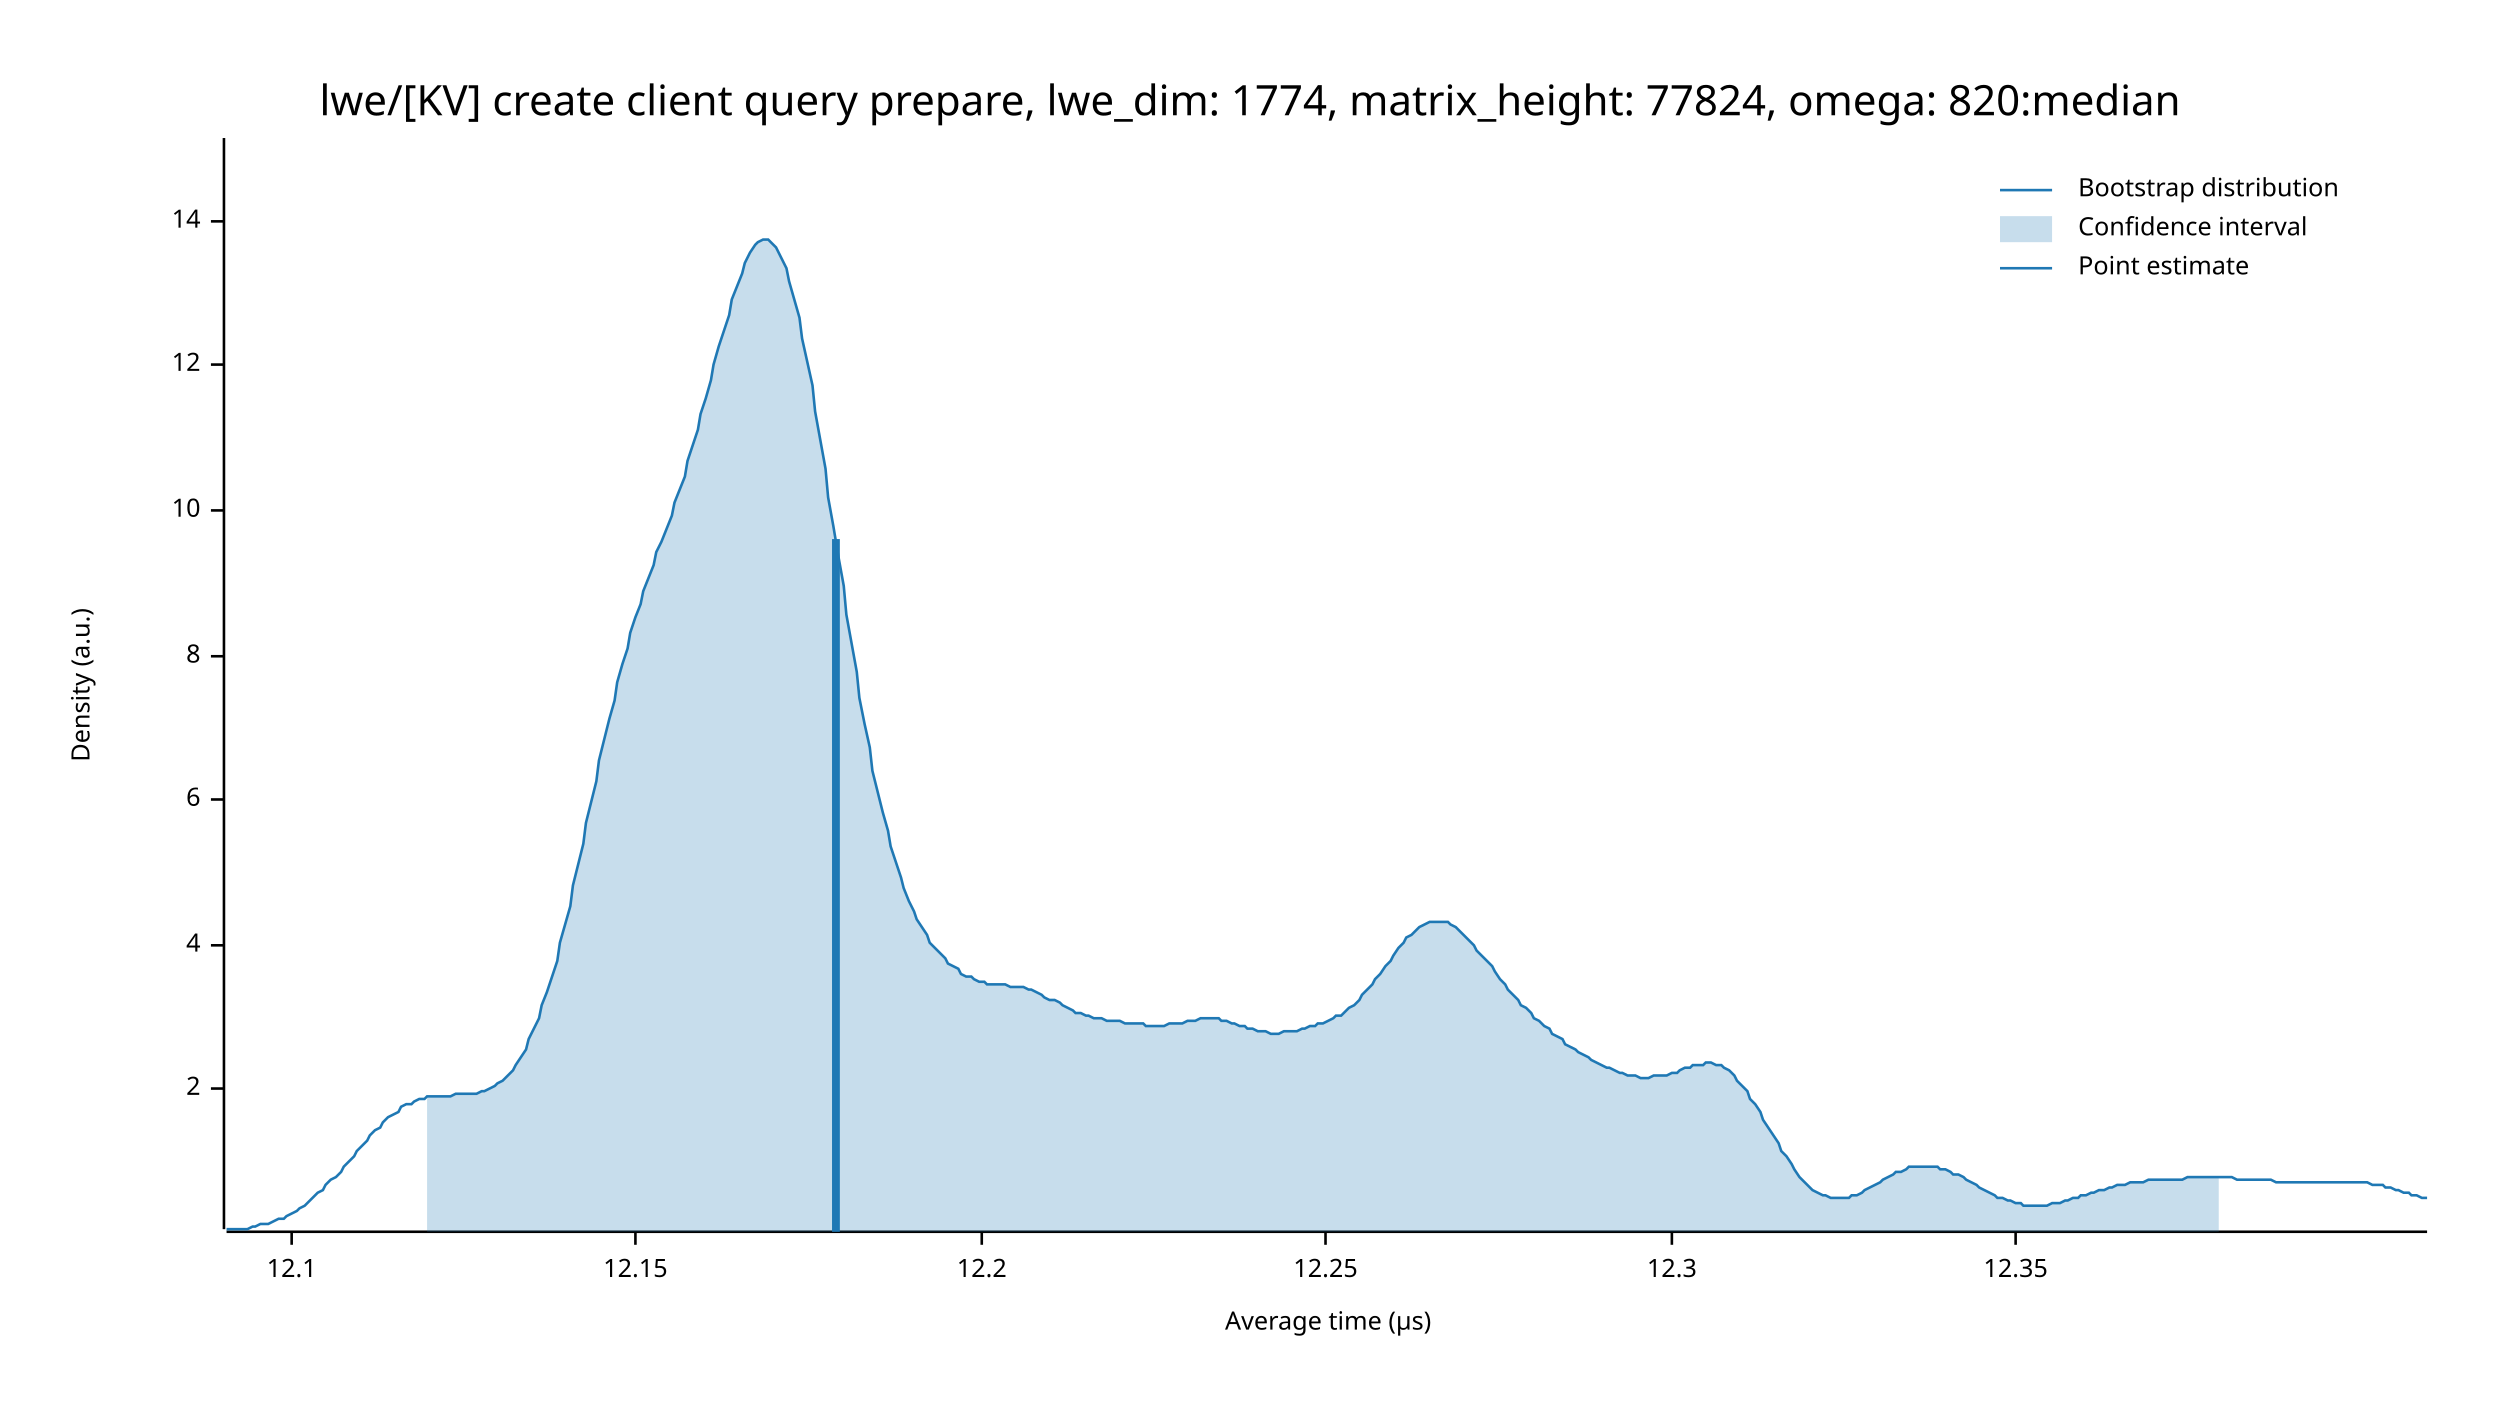
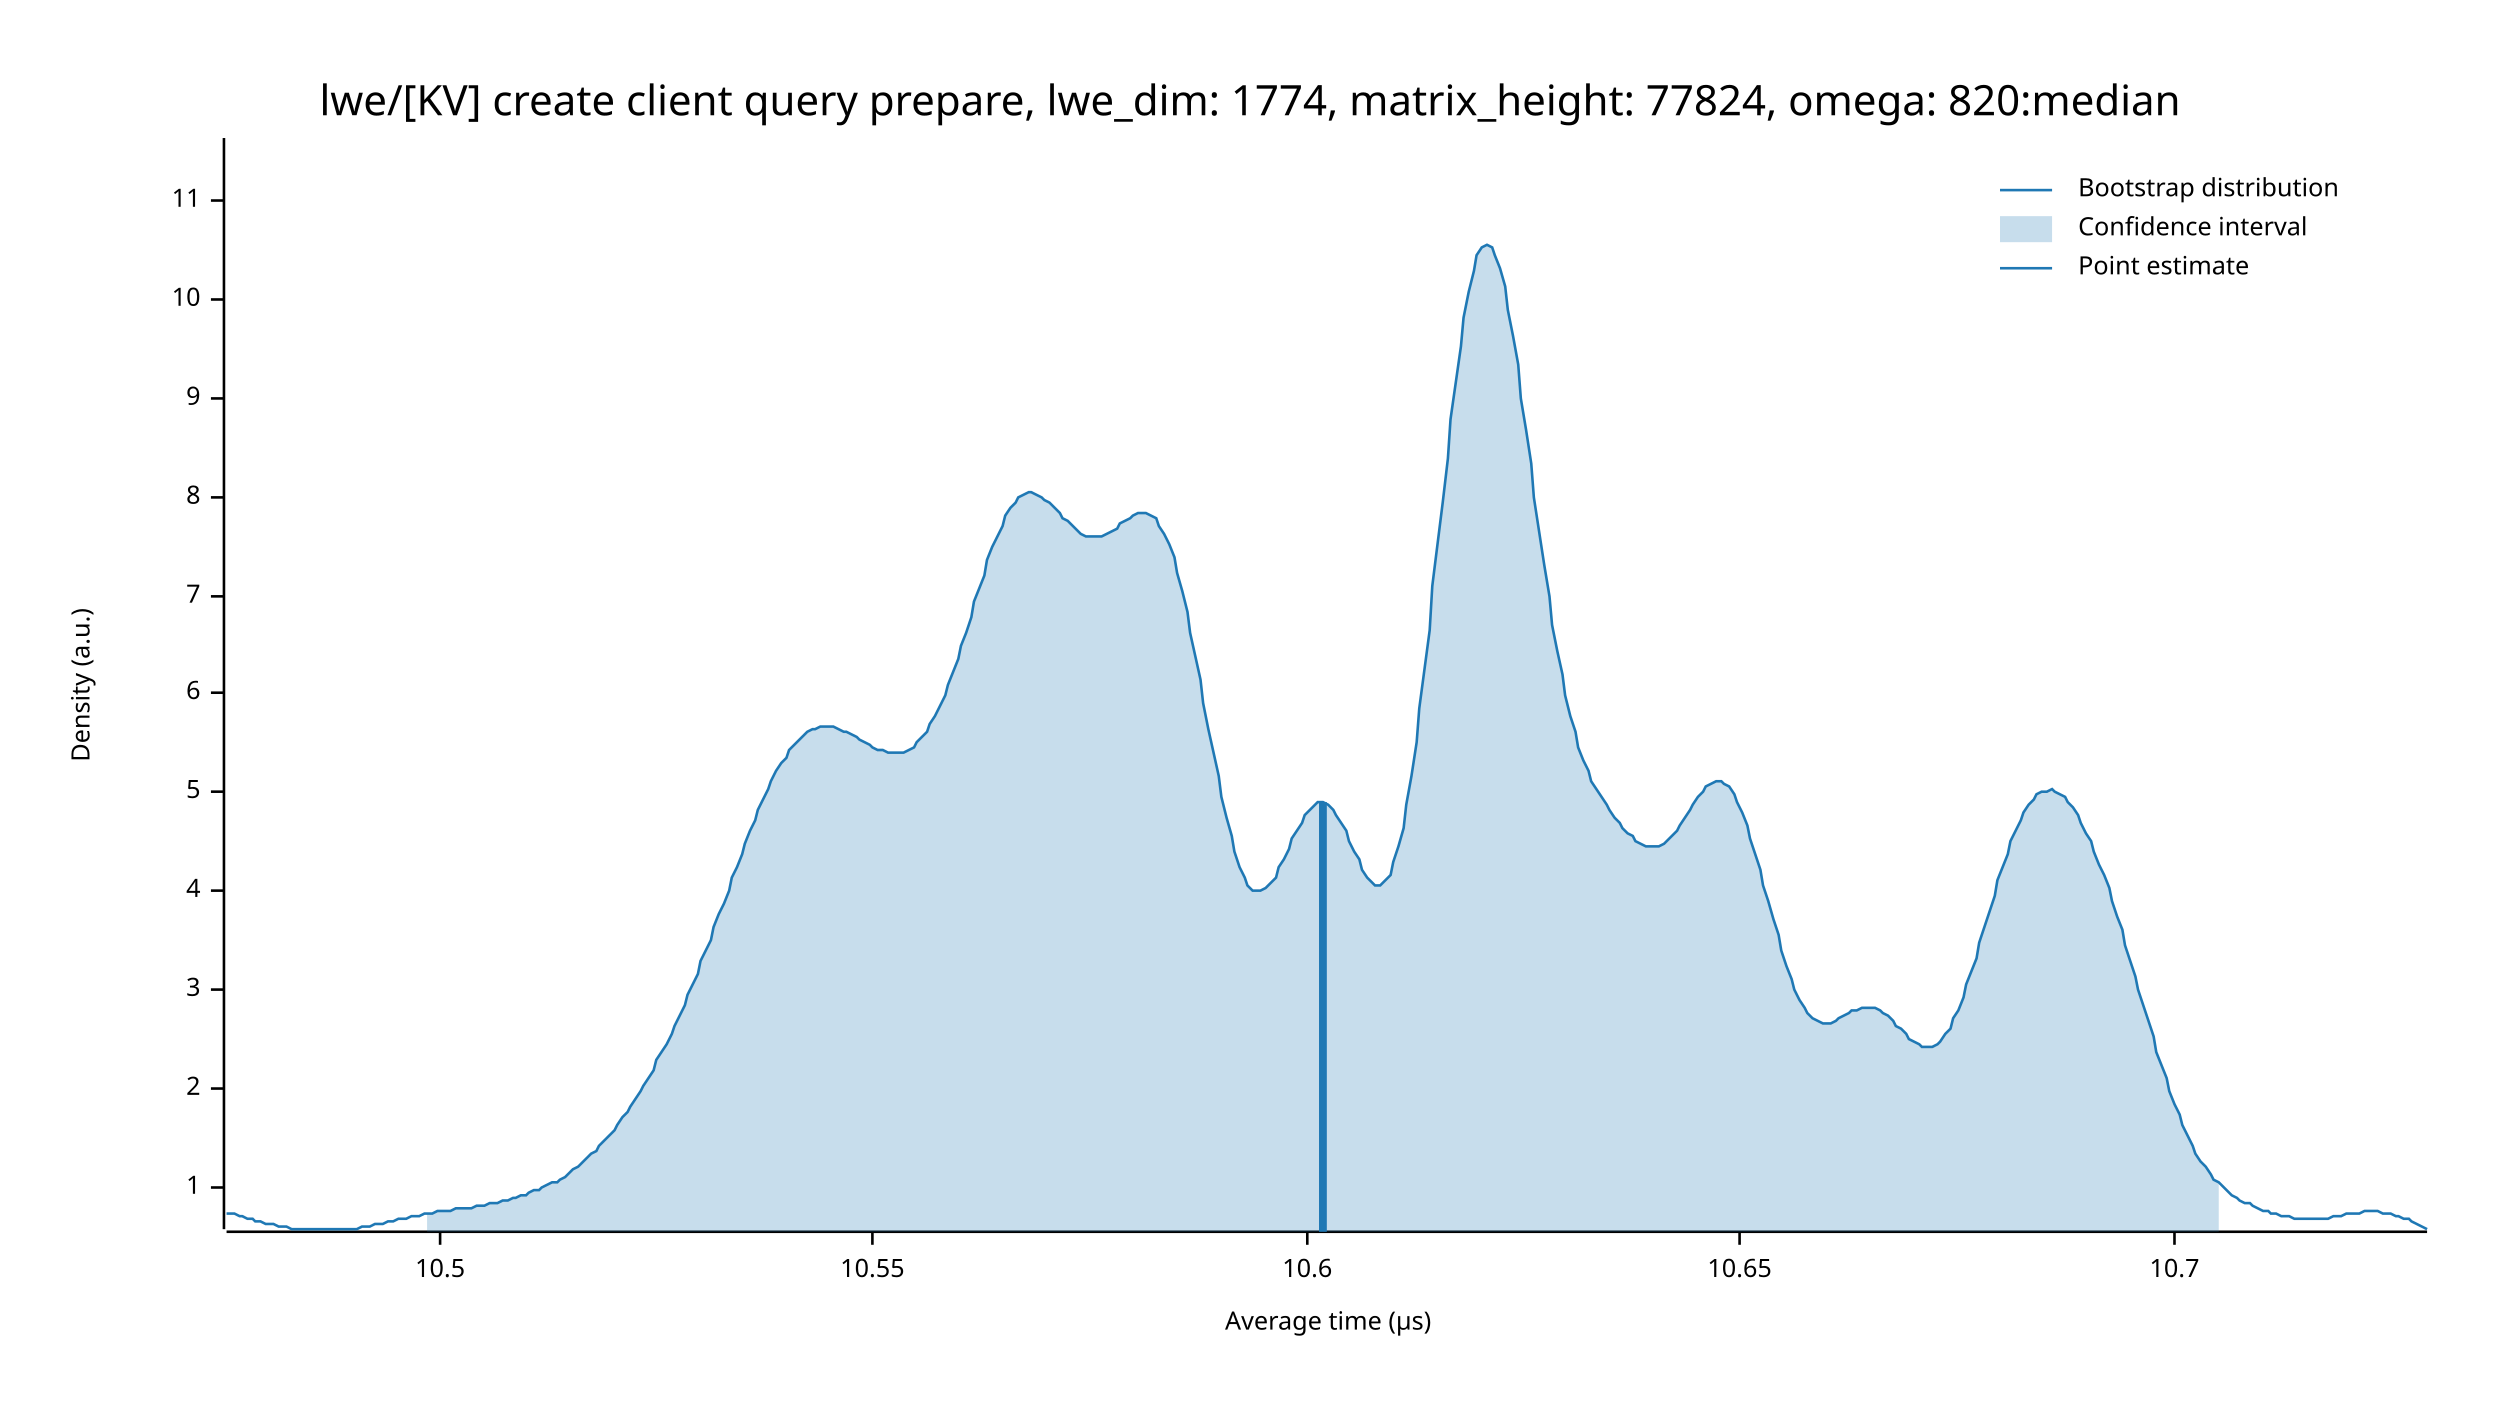
<svg xmlns="http://www.w3.org/2000/svg" width="960" height="540" viewBox="0 0 960 540">
  <text x="480" y="32" dy="0.76em" text-anchor="middle" font-family="sans-serif" font-size="16.129" opacity="1" fill="#000000">
lwe/[KV] create client query prepare, lwe_dim: 1774, matrix_height: 77824, omega: 820:median
</text>
  <text x="27" y="263" dy="0.76em" text-anchor="middle" font-family="sans-serif" font-size="9.677" opacity="1" fill="#000000" transform="rotate(270, 27, 263)">
Density (a.u.)
</text>
  <text x="510" y="513" dy="-0.5ex" text-anchor="middle" font-family="sans-serif" font-size="9.677" opacity="1" fill="#000000">
Average time (µs)
</text>
  <polyline fill="none" opacity="1" stroke="#000000" stroke-width="1" points="86,53 86,472 " />
+   <text x="77" y="456" dy="0.5ex" text-anchor="end" font-family="sans-serif" font-size="9.677" opacity="1" fill="#000000">
+ 1
+ </text>
+   <polyline fill="none" opacity="1" stroke="#000000" stroke-width="1" points="81,456 86,456 " />
  <text x="77" y="418" dy="0.5ex" text-anchor="end" font-family="sans-serif" font-size="9.677" opacity="1" fill="#000000">
2
</text>
  <polyline fill="none" opacity="1" stroke="#000000" stroke-width="1" points="81,418 86,418 " />
-   <text x="77" y="363" dy="0.5ex" text-anchor="end" font-family="sans-serif" font-size="9.677" opacity="1" fill="#000000">
+   <text x="77" y="380" dy="0.5ex" text-anchor="end" font-family="sans-serif" font-size="9.677" opacity="1" fill="#000000">
+ 3
+ </text>
+   <polyline fill="none" opacity="1" stroke="#000000" stroke-width="1" points="81,380 86,380 " />
+   <text x="77" y="342" dy="0.5ex" text-anchor="end" font-family="sans-serif" font-size="9.677" opacity="1" fill="#000000">
4
</text>
-   <polyline fill="none" opacity="1" stroke="#000000" stroke-width="1" points="81,363 86,363 " />
-   <text x="77" y="307" dy="0.5ex" text-anchor="end" font-family="sans-serif" font-size="9.677" opacity="1" fill="#000000">
+   <polyline fill="none" opacity="1" stroke="#000000" stroke-width="1" points="81,342 86,342 " />
+   <text x="77" y="304" dy="0.5ex" text-anchor="end" font-family="sans-serif" font-size="9.677" opacity="1" fill="#000000">
+ 5
+ </text>
+   <polyline fill="none" opacity="1" stroke="#000000" stroke-width="1" points="81,304 86,304 " />
+   <text x="77" y="266" dy="0.5ex" text-anchor="end" font-family="sans-serif" font-size="9.677" opacity="1" fill="#000000">
6
</text>
-   <polyline fill="none" opacity="1" stroke="#000000" stroke-width="1" points="81,307 86,307 " />
-   <text x="77" y="252" dy="0.5ex" text-anchor="end" font-family="sans-serif" font-size="9.677" opacity="1" fill="#000000">
+   <polyline fill="none" opacity="1" stroke="#000000" stroke-width="1" points="81,266 86,266 " />
+   <text x="77" y="229" dy="0.5ex" text-anchor="end" font-family="sans-serif" font-size="9.677" opacity="1" fill="#000000">
+ 7
+ </text>
+   <polyline fill="none" opacity="1" stroke="#000000" stroke-width="1" points="81,229 86,229 " />
+   <text x="77" y="191" dy="0.5ex" text-anchor="end" font-family="sans-serif" font-size="9.677" opacity="1" fill="#000000">
8
</text>
-   <polyline fill="none" opacity="1" stroke="#000000" stroke-width="1" points="81,252 86,252 " />
-   <text x="77" y="196" dy="0.5ex" text-anchor="end" font-family="sans-serif" font-size="9.677" opacity="1" fill="#000000">
+   <polyline fill="none" opacity="1" stroke="#000000" stroke-width="1" points="81,191 86,191 " />
+   <text x="77" y="153" dy="0.5ex" text-anchor="end" font-family="sans-serif" font-size="9.677" opacity="1" fill="#000000">
+ 9
+ </text>
+   <polyline fill="none" opacity="1" stroke="#000000" stroke-width="1" points="81,153 86,153 " />
+   <text x="77" y="115" dy="0.5ex" text-anchor="end" font-family="sans-serif" font-size="9.677" opacity="1" fill="#000000">
10
</text>
-   <polyline fill="none" opacity="1" stroke="#000000" stroke-width="1" points="81,196 86,196 " />
-   <text x="77" y="140" dy="0.5ex" text-anchor="end" font-family="sans-serif" font-size="9.677" opacity="1" fill="#000000">
- 12
+   <polyline fill="none" opacity="1" stroke="#000000" stroke-width="1" points="81,115 86,115 " />
+   <text x="77" y="77" dy="0.5ex" text-anchor="end" font-family="sans-serif" font-size="9.677" opacity="1" fill="#000000">
+ 11
</text>
-   <polyline fill="none" opacity="1" stroke="#000000" stroke-width="1" points="81,140 86,140 " />
-   <text x="77" y="85" dy="0.5ex" text-anchor="end" font-family="sans-serif" font-size="9.677" opacity="1" fill="#000000">
- 14
+   <polyline fill="none" opacity="1" stroke="#000000" stroke-width="1" points="81,77 86,77 " />
+   <polyline fill="none" opacity="1" stroke="#000000" stroke-width="1" points="87,473 932,473 " />
+   <text x="169" y="483" dy="0.76em" text-anchor="middle" font-family="sans-serif" font-size="9.677" opacity="1" fill="#000000">
+ 10.5
</text>
-   <polyline fill="none" opacity="1" stroke="#000000" stroke-width="1" points="81,85 86,85 " />
-   <polyline fill="none" opacity="1" stroke="#000000" stroke-width="1" points="87,473 932,473 " />
-   <text x="112" y="483" dy="0.76em" text-anchor="middle" font-family="sans-serif" font-size="9.677" opacity="1" fill="#000000">
- 12.1
+   <polyline fill="none" opacity="1" stroke="#000000" stroke-width="1" points="169,473 169,478 " />
+   <text x="335" y="483" dy="0.76em" text-anchor="middle" font-family="sans-serif" font-size="9.677" opacity="1" fill="#000000">
+ 10.55
</text>
-   <polyline fill="none" opacity="1" stroke="#000000" stroke-width="1" points="112,473 112,478 " />
-   <text x="244" y="483" dy="0.76em" text-anchor="middle" font-family="sans-serif" font-size="9.677" opacity="1" fill="#000000">
- 12.15
+   <polyline fill="none" opacity="1" stroke="#000000" stroke-width="1" points="335,473 335,478 " />
+   <text x="502" y="483" dy="0.76em" text-anchor="middle" font-family="sans-serif" font-size="9.677" opacity="1" fill="#000000">
+ 10.6
</text>
-   <polyline fill="none" opacity="1" stroke="#000000" stroke-width="1" points="244,473 244,478 " />
-   <text x="377" y="483" dy="0.76em" text-anchor="middle" font-family="sans-serif" font-size="9.677" opacity="1" fill="#000000">
- 12.2
+   <polyline fill="none" opacity="1" stroke="#000000" stroke-width="1" points="502,473 502,478 " />
+   <text x="668" y="483" dy="0.76em" text-anchor="middle" font-family="sans-serif" font-size="9.677" opacity="1" fill="#000000">
+ 10.65
</text>
-   <polyline fill="none" opacity="1" stroke="#000000" stroke-width="1" points="377,473 377,478 " />
-   <text x="509" y="483" dy="0.76em" text-anchor="middle" font-family="sans-serif" font-size="9.677" opacity="1" fill="#000000">
- 12.25
+   <polyline fill="none" opacity="1" stroke="#000000" stroke-width="1" points="668,473 668,478 " />
+   <text x="835" y="483" dy="0.76em" text-anchor="middle" font-family="sans-serif" font-size="9.677" opacity="1" fill="#000000">
+ 10.7
</text>
-   <polyline fill="none" opacity="1" stroke="#000000" stroke-width="1" points="509,473 509,478 " />
-   <text x="642" y="483" dy="0.76em" text-anchor="middle" font-family="sans-serif" font-size="9.677" opacity="1" fill="#000000">
- 12.3
- </text>
-   <polyline fill="none" opacity="1" stroke="#000000" stroke-width="1" points="642,473 642,478 " />
-   <text x="774" y="483" dy="0.76em" text-anchor="middle" font-family="sans-serif" font-size="9.677" opacity="1" fill="#000000">
- 12.35
- </text>
-   <polyline fill="none" opacity="1" stroke="#000000" stroke-width="1" points="774,473 774,478 " />
-   <polyline fill="none" opacity="1" stroke="#1F78B4" stroke-width="1" points="87,472 88,472 90,472 92,472 93,472 95,472 97,471 98,471 100,470 102,470 103,470 105,469 107,468 109,468 110,467 112,466 114,465 115,464 117,463 119,461 120,460 122,458 124,457 125,455 127,453 129,452 131,450 132,448 134,446 136,444 137,442 139,440 141,438 142,436 144,434 146,433 147,431 149,429 151,428 153,427 154,425 156,424 158,424 159,423 161,422 163,422 164,421 166,421 168,421 169,421 171,421 173,421 175,420 176,420 178,420 180,420 181,420 183,420 185,419 186,419 188,418 190,417 191,416 193,415 195,413 197,411 198,409 200,406 202,403 203,399 205,395 207,391 208,386 210,381 212,375 214,369 215,362 217,355 219,348 220,340 222,332 224,324 225,316 227,308 229,300 230,292 232,284 234,276 236,269 237,262 239,255 241,249 242,243 244,237 246,232 247,227 249,222 251,217 252,212 254,208 256,203 258,198 259,193 261,188 263,183 264,177 266,171 268,165 269,159 271,153 273,146 274,140 276,133 278,127 280,121 281,115 283,110 285,105 286,101 288,97 290,94 291,93 293,92 295,92 296,93 298,95 300,99 302,103 303,108 305,115 307,122 308,130 310,139 312,148 313,158 315,169 317,180 318,191 320,202 322,214 324,225 325,236 327,247 329,258 330,268 332,278 334,287 335,296 337,304 339,312 341,319 342,325 344,331 346,337 347,341 349,346 351,350 352,353 354,356 356,359 357,362 359,364 361,366 363,368 364,370 366,371 368,372 369,374 371,375 373,375 374,376 376,377 378,377 379,378 381,378 383,378 385,378 386,378 388,379 390,379 391,379 393,379 395,380 396,380 398,381 400,382 401,383 403,384 405,384 407,385 408,386 410,387 412,388 413,389 415,389 417,390 418,390 420,391 422,391 423,391 425,392 427,392 429,392 430,392 432,393 434,393 435,393 437,393 439,393 440,394 442,394 444,394 445,394 447,394 449,393 451,393 452,393 454,393 456,392 457,392 459,392 461,391 462,391 464,391 466,391 468,391 469,392 471,392 473,393 474,393 476,394 478,394 479,395 481,395 483,396 484,396 486,396 488,397 490,397 491,397 493,396 495,396 496,396 498,396 500,395 501,395 503,394 505,394 506,393 508,393 510,392 512,391 513,390 515,390 517,388 518,387 520,386 522,384 523,382 525,380 527,378 528,376 530,374 532,371 534,369 535,367 537,364 539,362 540,360 542,359 544,357 545,356 547,355 549,354 550,354 552,354 554,354 556,354 557,355 559,356 561,358 562,359 564,361 566,363 567,365 569,367 571,369 573,371 574,373 576,376 578,378 579,380 581,382 583,384 584,386 586,387 588,389 589,391 591,392 593,394 595,395 596,397 598,398 600,399 601,401 603,402 605,403 606,404 608,405 610,406 611,407 613,408 615,409 617,410 618,410 620,411 622,412 623,412 625,413 627,413 628,413 630,414 632,414 633,414 635,413 637,413 639,413 640,413 642,412 644,412 645,411 647,410 649,410 650,409 652,409 654,409 655,408 657,408 659,409 661,409 662,410 664,411 666,413 667,415 669,417 671,419 672,422 674,424 676,427 677,430 679,433 681,436 683,439 684,442 686,444 688,447 689,449 691,452 693,454 694,455 696,457 698,458 700,459 701,459 703,460 705,460 706,460 708,460 710,460 711,459 713,459 715,458 716,457 718,456 720,455 722,454 723,453 725,452 727,451 728,450 730,450 732,449 733,448 735,448 737,448 738,448 740,448 742,448 744,448 745,449 747,449 749,450 750,451 752,451 754,452 755,453 757,454 759,455 760,456 762,457 764,458 766,459 767,460 769,460 771,461 772,461 774,462 776,462 777,463 779,463 781,463 782,463 784,463 786,463 788,462 789,462 791,462 793,461 794,461 796,460 798,460 799,459 801,459 803,458 804,458 806,457 808,457 810,456 811,456 813,455 815,455 816,455 818,454 820,454 821,454 823,454 825,453 827,453 828,453 830,453 832,453 833,453 835,453 837,453 838,453 840,452 842,452 843,452 845,452 847,452 849,452 850,452 852,452 854,452 855,452 857,452 859,453 860,453 862,453 864,453 865,453 867,453 869,453 871,453 872,453 874,454 876,454 877,454 879,454 881,454 882,454 884,454 886,454 887,454 889,454 891,454 893,454 894,454 896,454 898,454 899,454 901,454 903,454 904,454 906,454 908,454 909,454 911,455 913,455 915,455 916,456 918,456 920,457 921,457 923,458 925,458 926,459 928,459 930,460 932,460 " />
-   <polygon opacity="0.25" fill="#1F78B4" points="164,421 166,421 168,421 169,421 171,421 173,421 175,420 176,420 178,420 180,420 181,420 183,420 185,419 186,419 188,418 190,417 191,416 193,415 195,413 197,411 198,409 200,406 202,403 203,399 205,395 207,391 208,386 210,381 212,375 214,369 215,362 217,355 219,348 220,340 222,332 224,324 225,316 227,308 229,300 230,292 232,284 234,276 236,269 237,262 239,255 241,249 242,243 244,237 246,232 247,227 249,222 251,217 252,212 254,208 256,203 258,198 259,193 261,188 263,183 264,177 266,171 268,165 269,159 271,153 273,146 274,140 276,133 278,127 280,121 281,115 283,110 285,105 286,101 288,97 290,94 291,93 293,92 295,92 296,93 298,95 300,99 302,103 303,108 305,115 307,122 308,130 310,139 312,148 313,158 315,169 317,180 318,191 320,202 322,214 324,225 325,236 327,247 329,258 330,268 332,278 334,287 335,296 337,304 339,312 341,319 342,325 344,331 346,337 347,341 349,346 351,350 352,353 354,356 356,359 357,362 359,364 361,366 363,368 364,370 366,371 368,372 369,374 371,375 373,375 374,376 376,377 378,377 379,378 381,378 383,378 385,378 386,378 388,379 390,379 391,379 393,379 395,380 396,380 398,381 400,382 401,383 403,384 405,384 407,385 408,386 410,387 412,388 413,389 415,389 417,390 418,390 420,391 422,391 423,391 425,392 427,392 429,392 430,392 432,393 434,393 435,393 437,393 439,393 440,394 442,394 444,394 445,394 447,394 449,393 451,393 452,393 454,393 456,392 457,392 459,392 461,391 462,391 464,391 466,391 468,391 469,392 471,392 473,393 474,393 476,394 478,394 479,395 481,395 483,396 484,396 486,396 488,397 490,397 491,397 493,396 495,396 496,396 498,396 500,395 501,395 503,394 505,394 506,393 508,393 510,392 512,391 513,390 515,390 517,388 518,387 520,386 522,384 523,382 525,380 527,378 528,376 530,374 532,371 534,369 535,367 537,364 539,362 540,360 542,359 544,357 545,356 547,355 549,354 550,354 552,354 554,354 556,354 557,355 559,356 561,358 562,359 564,361 566,363 567,365 569,367 571,369 573,371 574,373 576,376 578,378 579,380 581,382 583,384 584,386 586,387 588,389 589,391 591,392 593,394 595,395 596,397 598,398 600,399 601,401 603,402 605,403 606,404 608,405 610,406 611,407 613,408 615,409 617,410 618,410 620,411 622,412 623,412 625,413 627,413 628,413 630,414 632,414 633,414 635,413 637,413 639,413 640,413 642,412 644,412 645,411 647,410 649,410 650,409 652,409 654,409 655,408 657,408 659,409 661,409 662,410 664,411 666,413 667,415 669,417 671,419 672,422 674,424 676,427 677,430 679,433 681,436 683,439 684,442 686,444 688,447 689,449 691,452 693,454 694,455 696,457 698,458 700,459 701,459 703,460 705,460 706,460 708,460 710,460 711,459 713,459 715,458 716,457 718,456 720,455 722,454 723,453 725,452 727,451 728,450 730,450 732,449 733,448 735,448 737,448 738,448 740,448 742,448 744,448 745,449 747,449 749,450 750,451 752,451 754,452 755,453 757,454 759,455 760,456 762,457 764,458 766,459 767,460 769,460 771,461 772,461 774,462 776,462 777,463 779,463 781,463 782,463 784,463 786,463 788,462 789,462 791,462 793,461 794,461 796,460 798,460 799,459 801,459 803,458 804,458 806,457 808,457 810,456 811,456 813,455 815,455 816,455 818,454 820,454 821,454 823,454 825,453 827,453 828,453 830,453 832,453 833,453 835,453 837,453 838,453 840,452 842,452 843,452 845,452 847,452 849,452 850,452 852,452 852,473 164,473 " />
-   <polyline fill="none" opacity="1" stroke="#1F78B4" stroke-width="3" points="321,473 321,207 " />
+   <polyline fill="none" opacity="1" stroke="#000000" stroke-width="1" points="835,473 835,478 " />
+   <polyline fill="none" opacity="1" stroke="#1F78B4" stroke-width="1" points="87,466 88,466 90,466 92,467 93,467 95,468 97,468 98,469 100,469 102,470 103,470 105,470 107,471 109,471 110,471 112,472 114,472 115,472 117,472 119,472 120,472 122,472 124,472 125,472 127,472 129,472 131,472 132,472 134,472 136,472 137,472 139,471 141,471 142,471 144,470 146,470 147,470 149,469 151,469 153,468 154,468 156,468 158,467 159,467 161,467 163,466 164,466 166,466 168,465 169,465 171,465 173,465 175,464 176,464 178,464 180,464 181,464 183,463 185,463 186,463 188,462 190,462 191,462 193,461 195,461 197,460 198,460 200,459 202,459 203,458 205,457 207,457 208,456 210,455 212,454 214,454 215,453 217,452 219,450 220,449 222,448 224,446 225,445 227,443 229,442 230,440 232,438 234,436 236,434 237,432 239,429 241,427 242,425 244,422 246,419 247,417 249,414 251,411 252,407 254,404 256,401 258,397 259,394 261,390 263,386 264,382 266,378 268,374 269,369 271,365 273,361 274,356 276,351 278,347 280,342 281,337 283,333 285,328 286,324 288,319 290,315 291,311 293,307 295,303 296,300 298,296 300,293 302,291 303,288 305,286 307,284 308,283 310,281 312,280 313,280 315,279 317,279 318,279 320,279 322,280 324,281 325,281 327,282 329,283 330,284 332,285 334,286 335,287 337,288 339,288 341,289 342,289 344,289 346,289 347,289 349,288 351,287 352,285 354,283 356,281 357,278 359,275 361,271 363,267 364,263 366,258 368,253 369,248 371,243 373,237 374,231 376,226 378,221 379,215 381,210 383,206 385,202 386,198 388,195 390,193 391,191 393,190 395,189 396,189 398,190 400,191 401,192 403,193 405,195 407,197 408,199 410,200 412,202 413,203 415,205 417,206 418,206 420,206 422,206 423,206 425,205 427,204 429,203 430,201 432,200 434,199 435,198 437,197 439,197 440,197 442,198 444,199 445,202 447,205 449,209 451,214 452,220 454,227 456,235 457,243 459,252 461,261 462,270 464,280 466,289 468,298 469,306 471,314 473,321 474,327 476,333 478,337 479,340 481,342 483,342 484,342 486,341 488,339 490,337 491,333 493,330 495,326 496,322 498,319 500,316 501,313 503,311 505,309 506,308 508,308 510,309 512,311 513,313 515,316 517,319 518,323 520,327 522,330 523,334 525,337 527,339 528,340 530,340 532,338 534,336 535,331 537,325 539,318 540,309 542,298 544,285 545,272 547,257 549,242 550,225 552,209 554,193 556,176 557,161 559,147 561,133 562,122 564,112 566,104 567,98 569,95 571,94 573,95 574,98 576,103 578,110 579,119 581,129 583,140 584,153 586,165 588,178 589,191 591,204 593,217 595,229 596,240 598,250 600,259 601,267 603,275 605,281 606,287 608,292 610,296 611,300 613,303 615,306 617,309 618,311 620,314 622,316 623,318 625,320 627,321 628,323 630,324 632,325 633,325 635,325 637,325 639,324 640,323 642,321 644,319 645,317 647,314 649,311 650,309 652,306 654,304 655,302 657,301 659,300 661,300 662,301 664,302 666,305 667,308 669,312 671,317 672,322 674,328 676,334 677,340 679,346 681,353 683,359 684,365 686,371 688,376 689,380 691,384 693,387 694,389 696,391 698,392 700,393 701,393 703,393 705,392 706,391 708,390 710,389 711,388 713,388 715,387 716,387 718,387 720,387 722,388 723,389 725,390 727,392 728,394 730,395 732,397 733,399 735,400 737,401 738,402 740,402 742,402 744,401 745,400 747,397 749,395 750,391 752,388 754,383 755,378 757,373 759,368 760,362 762,356 764,350 766,344 767,338 769,333 771,328 772,323 774,319 776,315 777,312 779,309 781,307 782,305 784,304 786,304 788,303 789,304 791,305 793,306 794,308 796,310 798,313 799,316 801,320 803,323 804,327 806,332 808,336 810,341 811,346 813,352 815,357 816,363 818,369 820,375 821,380 823,386 825,392 827,398 828,404 830,409 832,414 833,419 835,424 837,428 838,432 840,436 842,440 843,443 845,446 847,448 849,451 850,453 852,454 854,456 855,457 857,459 859,460 860,461 862,462 864,462 865,463 867,464 869,465 871,465 872,466 874,466 876,467 877,467 879,467 881,468 882,468 884,468 886,468 887,468 889,468 891,468 893,468 894,468 896,467 898,467 899,467 901,466 903,466 904,466 906,466 908,465 909,465 911,465 913,465 915,466 916,466 918,466 920,467 921,467 923,468 925,468 926,469 928,470 930,471 932,472 " />
+   <polygon opacity="0.25" fill="#1F78B4" points="164,466 166,466 168,465 169,465 171,465 173,465 175,464 176,464 178,464 180,464 181,464 183,463 185,463 186,463 188,462 190,462 191,462 193,461 195,461 197,460 198,460 200,459 202,459 203,458 205,457 207,457 208,456 210,455 212,454 214,454 215,453 217,452 219,450 220,449 222,448 224,446 225,445 227,443 229,442 230,440 232,438 234,436 236,434 237,432 239,429 241,427 242,425 244,422 246,419 247,417 249,414 251,411 252,407 254,404 256,401 258,397 259,394 261,390 263,386 264,382 266,378 268,374 269,369 271,365 273,361 274,356 276,351 278,347 280,342 281,337 283,333 285,328 286,324 288,319 290,315 291,311 293,307 295,303 296,300 298,296 300,293 302,291 303,288 305,286 307,284 308,283 310,281 312,280 313,280 315,279 317,279 318,279 320,279 322,280 324,281 325,281 327,282 329,283 330,284 332,285 334,286 335,287 337,288 339,288 341,289 342,289 344,289 346,289 347,289 349,288 351,287 352,285 354,283 356,281 357,278 359,275 361,271 363,267 364,263 366,258 368,253 369,248 371,243 373,237 374,231 376,226 378,221 379,215 381,210 383,206 385,202 386,198 388,195 390,193 391,191 393,190 395,189 396,189 398,190 400,191 401,192 403,193 405,195 407,197 408,199 410,200 412,202 413,203 415,205 417,206 418,206 420,206 422,206 423,206 425,205 427,204 429,203 430,201 432,200 434,199 435,198 437,197 439,197 440,197 442,198 444,199 445,202 447,205 449,209 451,214 452,220 454,227 456,235 457,243 459,252 461,261 462,270 464,280 466,289 468,298 469,306 471,314 473,321 474,327 476,333 478,337 479,340 481,342 483,342 484,342 486,341 488,339 490,337 491,333 493,330 495,326 496,322 498,319 500,316 501,313 503,311 505,309 506,308 508,308 510,309 512,311 513,313 515,316 517,319 518,323 520,327 522,330 523,334 525,337 527,339 528,340 530,340 532,338 534,336 535,331 537,325 539,318 540,309 542,298 544,285 545,272 547,257 549,242 550,225 552,209 554,193 556,176 557,161 559,147 561,133 562,122 564,112 566,104 567,98 569,95 571,94 573,95 574,98 576,103 578,110 579,119 581,129 583,140 584,153 586,165 588,178 589,191 591,204 593,217 595,229 596,240 598,250 600,259 601,267 603,275 605,281 606,287 608,292 610,296 611,300 613,303 615,306 617,309 618,311 620,314 622,316 623,318 625,320 627,321 628,323 630,324 632,325 633,325 635,325 637,325 639,324 640,323 642,321 644,319 645,317 647,314 649,311 650,309 652,306 654,304 655,302 657,301 659,300 661,300 662,301 664,302 666,305 667,308 669,312 671,317 672,322 674,328 676,334 677,340 679,346 681,353 683,359 684,365 686,371 688,376 689,380 691,384 693,387 694,389 696,391 698,392 700,393 701,393 703,393 705,392 706,391 708,390 710,389 711,388 713,388 715,387 716,387 718,387 720,387 722,388 723,389 725,390 727,392 728,394 730,395 732,397 733,399 735,400 737,401 738,402 740,402 742,402 744,401 745,400 747,397 749,395 750,391 752,388 754,383 755,378 757,373 759,368 760,362 762,356 764,350 766,344 767,338 769,333 771,328 772,323 774,319 776,315 777,312 779,309 781,307 782,305 784,304 786,304 788,303 789,304 791,305 793,306 794,308 796,310 798,313 799,316 801,320 803,323 804,327 806,332 808,336 810,341 811,346 813,352 815,357 816,363 818,369 820,375 821,380 823,386 825,392 827,398 828,404 830,409 832,414 833,419 835,424 837,428 838,432 840,436 842,440 843,443 845,446 847,448 849,451 850,453 852,454 852,473 164,473 " />
+   <polyline fill="none" opacity="1" stroke="#1F78B4" stroke-width="3" points="508,473 508,308 " />
  <text x="798" y="68" dy="0.76em" text-anchor="start" font-family="sans-serif" font-size="9.677" opacity="1" fill="#000000">
Bootstrap distribution
</text>
  <text x="798" y="83" dy="0.76em" text-anchor="start" font-family="sans-serif" font-size="9.677" opacity="1" fill="#000000">
Confidence interval
</text>
  <text x="798" y="98" dy="0.76em" text-anchor="start" font-family="sans-serif" font-size="9.677" opacity="1" fill="#000000">
Point estimate
</text>
  <polyline fill="none" opacity="1" stroke="#1F78B4" stroke-width="1" points="768,73 788,73 " />
  <rect x="768" y="83" width="20" height="10" opacity="0.25" fill="#1F78B4" stroke="none" />
  <polyline fill="none" opacity="1" stroke="#1F78B4" stroke-width="1" points="768,103 788,103 " />
</svg>
